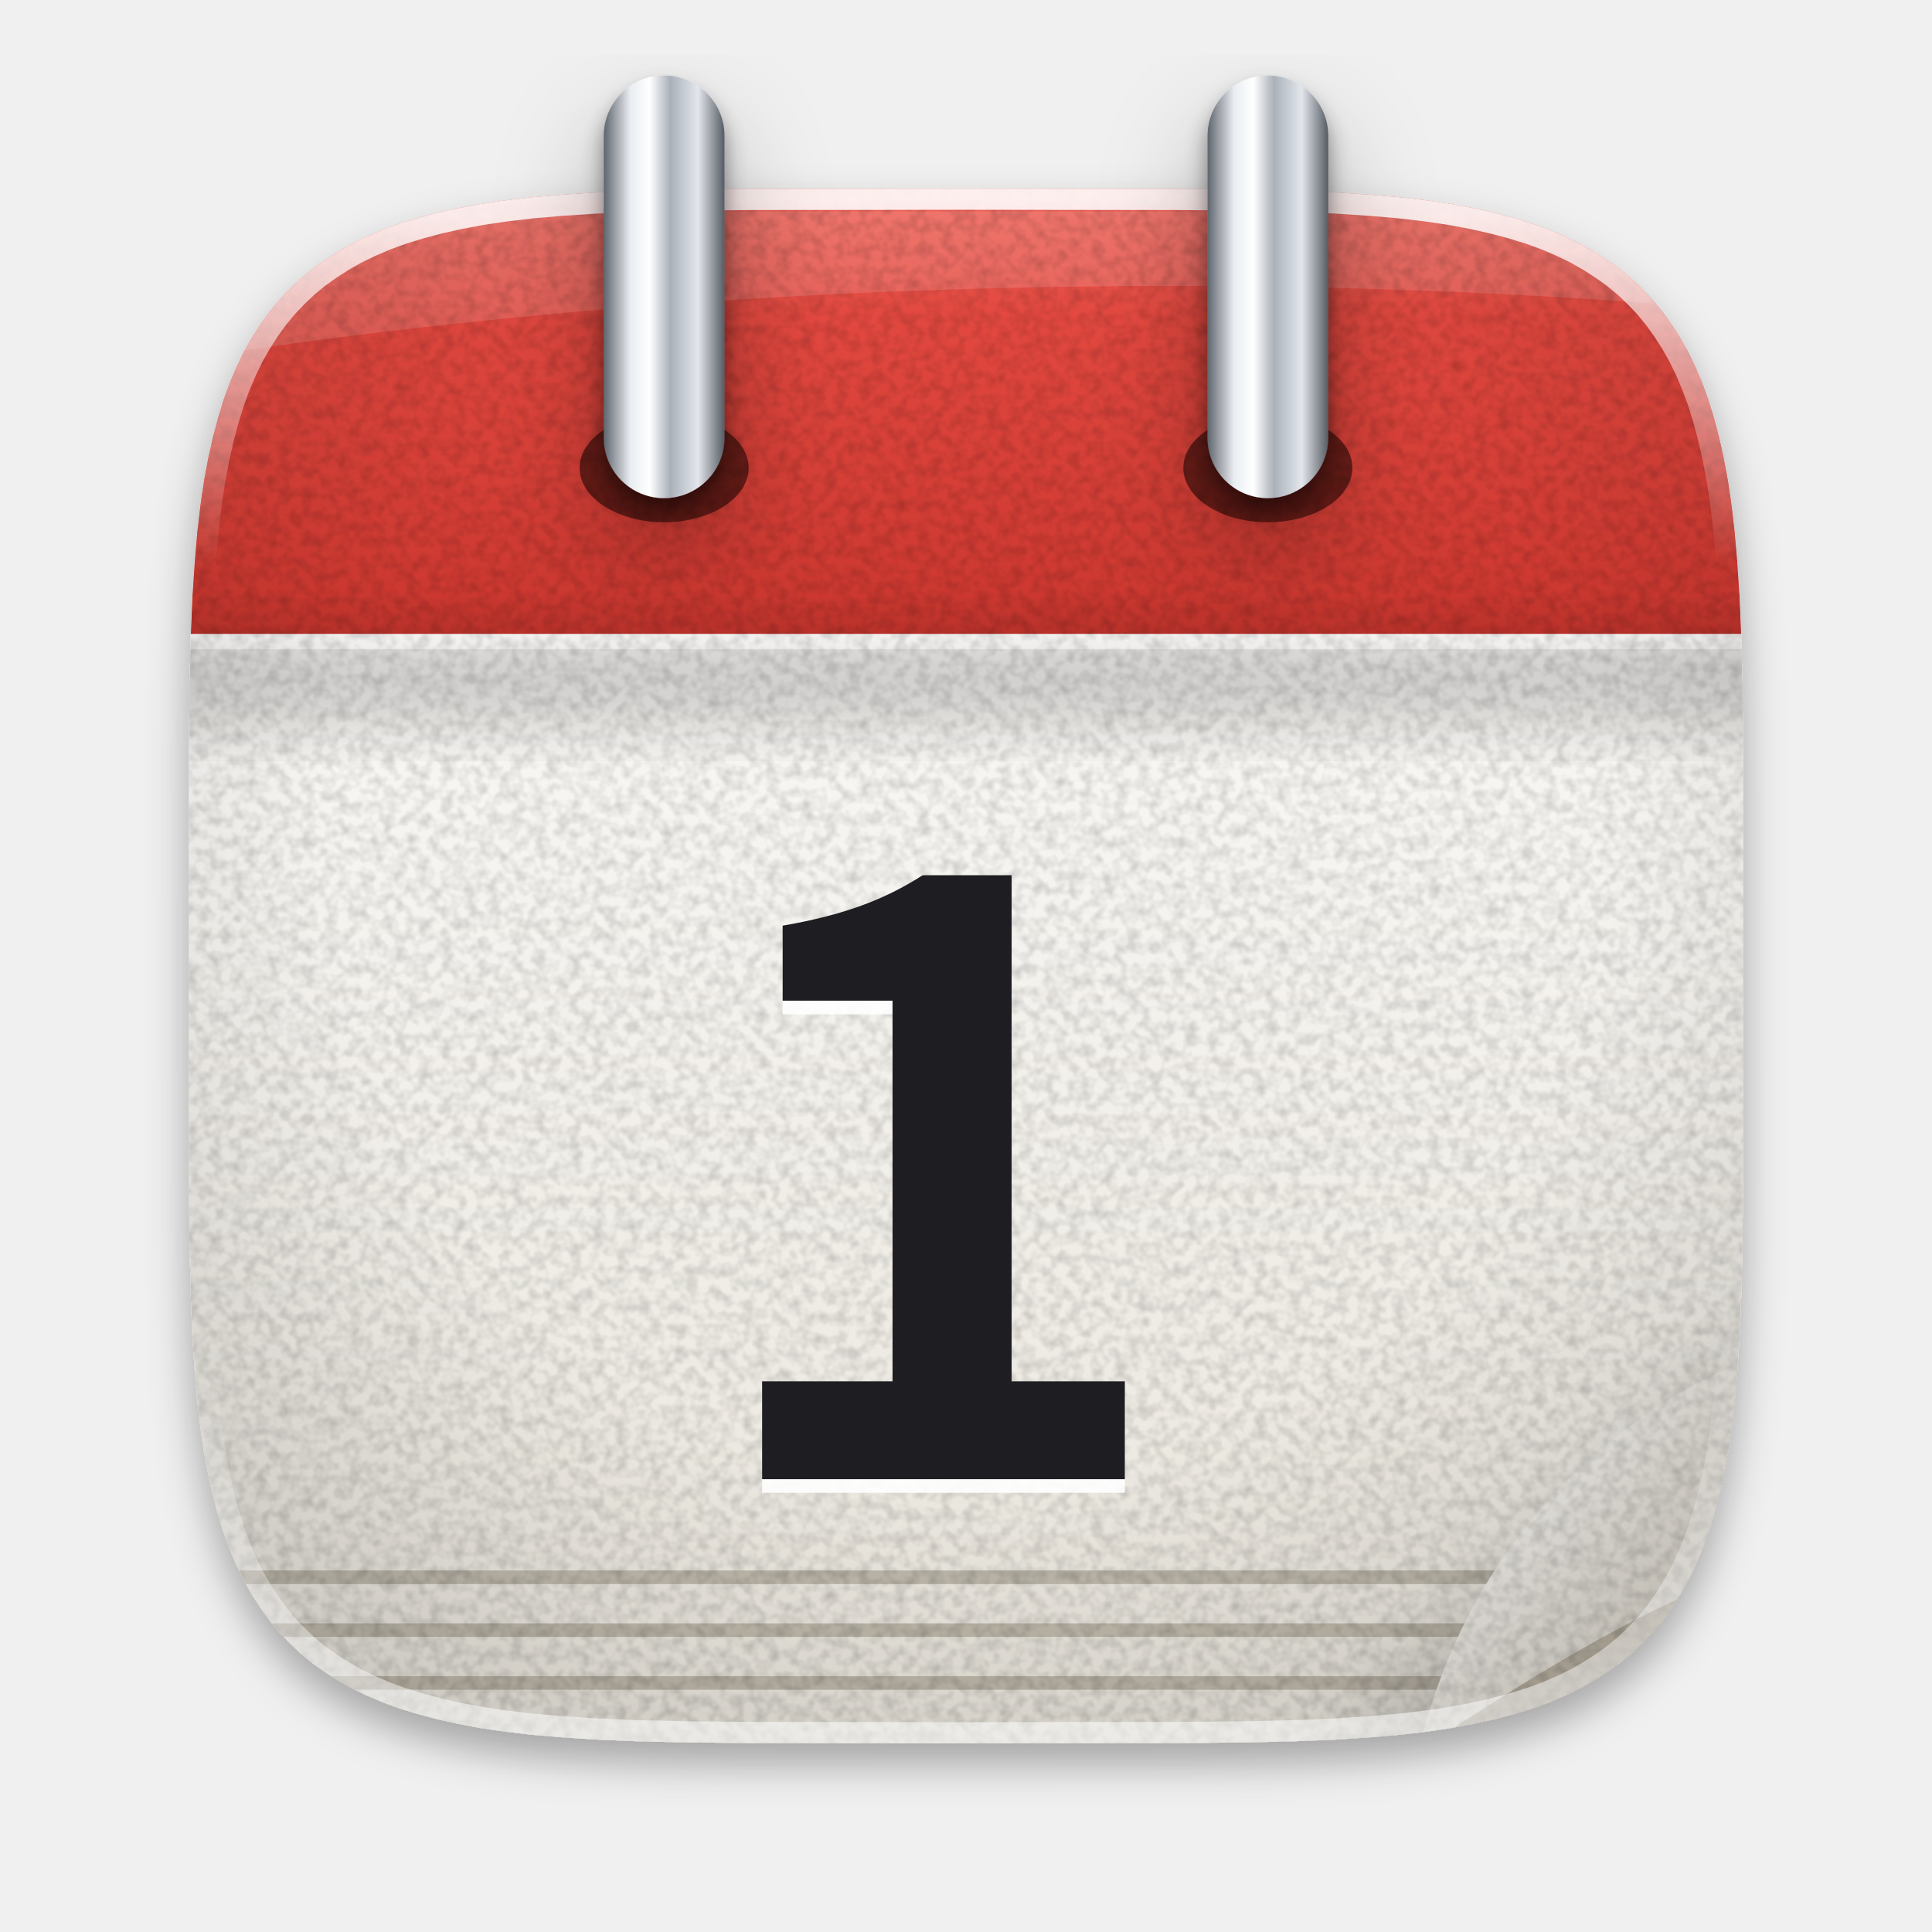
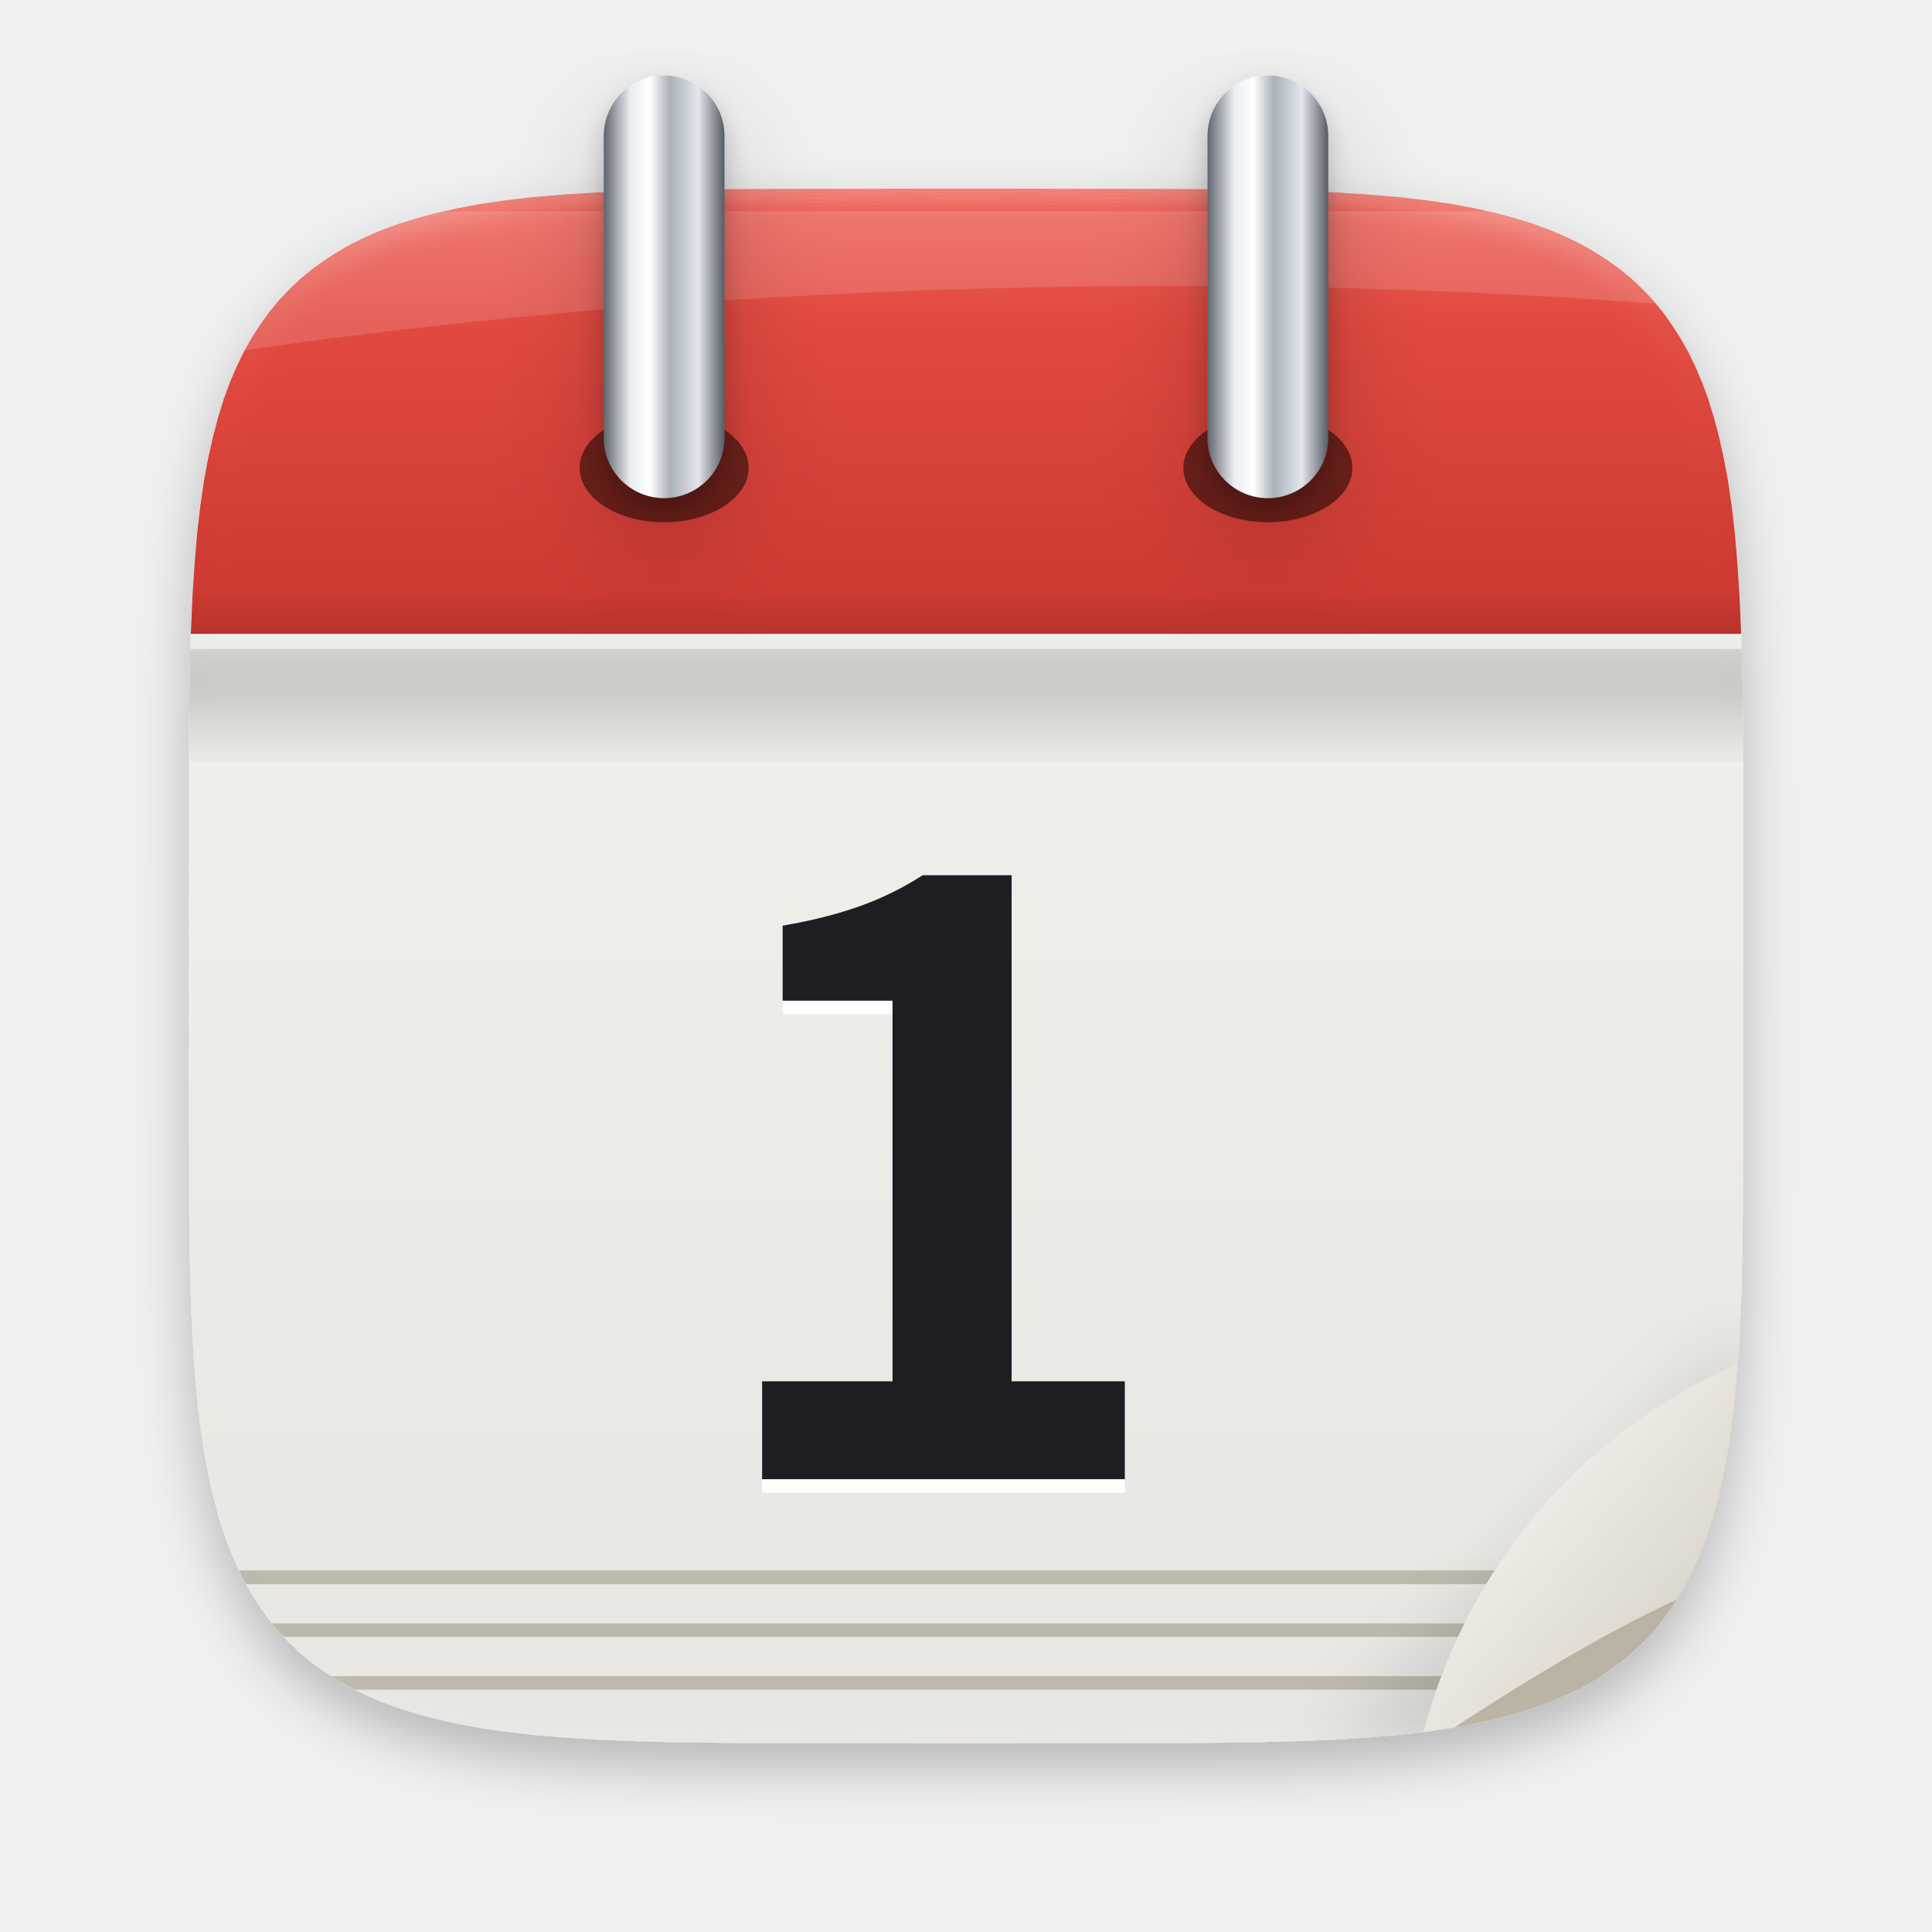
<svg xmlns="http://www.w3.org/2000/svg" width="128" height="128" viewBox="0 0 128 128">
  <defs>
+     <filter id="edge" x="-5%" y="-5%" width="110%" height="110%" color-interpolation-filters="sRGB">
+       <feGaussianBlur in="SourceAlpha" stdDeviation="1.1" result="bump" />
+       <feSpecularLighting in="bump" surfaceScale="7" specularConstant=".7" specularExponent="22" lighting-color="#fff" result="s1">
+         <feDistantLight azimuth="270" elevation="22" />
+       </feSpecularLighting>
+       <feSpecularLighting in="bump" surfaceScale="7" specularConstant=".32" specularExponent="26" lighting-color="#fff" result="s2">
+         <feDistantLight azimuth="90" elevation="18" />
+       </feSpecularLighting>
+       <feComposite in="s1" in2="s2" operator="arithmetic" k2="1" k3="1" result="s" />
+       <feComposite in="s" in2="SourceAlpha" operator="in" result="light" />
+       <feMerge>
+         <feMergeNode in="light" />
+       </feMerge>
+     </filter>
    <filter id="drop" x="-20%" y="-20%" width="140%" height="150%">
-       <feGaussianBlur in="SourceAlpha" stdDeviation="1.4" />
-       <feOffset dy="1.4" />
+       <feGaussianBlur in="SourceAlpha" stdDeviation="1.8" />
+       <feOffset dy="1.6" />
      <feComponentTransfer>
-         <feFuncA type="linear" slope=".32" />
+         <feFuncA type="linear" slope=".24" />
      </feComponentTransfer>
      <feMerge>
        <feMergeNode />
        <feMergeNode in="SourceGraphic" />
      </feMerge>
    </filter>
    <filter id="cast" x="-40%" y="-40%" width="180%" height="200%">
-       <feGaussianBlur in="SourceAlpha" stdDeviation="3.4" result="a" />
-       <feOffset in="a" dy="3.6" result="a2" />
+       <feGaussianBlur in="SourceAlpha" stdDeviation="3.6" result="a" />
+       <feOffset in="a" dy="3.4" result="a2" />
      <feComponentTransfer in="a2" result="amb">
-         <feFuncA type="linear" slope=".3" />
+         <feFuncA type="linear" slope=".18" />
      </feComponentTransfer>
-       <feGaussianBlur in="SourceAlpha" stdDeviation=".7" result="c" />
-       <feOffset in="c" dy=".9" result="c2" />
+       <feGaussianBlur in="SourceAlpha" stdDeviation=".8" result="c" />
+       <feOffset in="c" dy=".8" result="c2" />
      <feComponentTransfer in="c2" result="con">
-         <feFuncA type="linear" slope=".45" />
+         <feFuncA type="linear" slope=".22" />
      </feComponentTransfer>
      <feMerge>
        <feMergeNode in="amb" />
        <feMergeNode in="con" />
        <feMergeNode in="SourceGraphic" />
      </feMerge>
    </filter>
    <filter id="soft" x="-40%" y="-40%" width="180%" height="180%">
      <feGaussianBlur stdDeviation="2.2" />
    </filter>
    <filter id="glowf" x="-40%" y="-40%" width="180%" height="180%">
      <feGaussianBlur stdDeviation="2.2" />
    </filter>
-     <filter id="grain" x="0" y="0" width="100%" height="100%">
-       <feTurbulence type="fractalNoise" baseFrequency="1.3" numOctaves="2" seed="7" />
-       <feColorMatrix values="0 0 0 0 0  0 0 0 0 0  0 0 0 0 0  .55 0 0 0 -.2" />
-     </filter>
-     <filter id="brushed" x="0" y="0" width="100%" height="100%">
-       <feTurbulence type="fractalNoise" baseFrequency="0.015 1.1" numOctaves="2" seed="4" />
-       <feColorMatrix values="0 0 0 0 0  0 0 0 0 0  0 0 0 0 0  .6 0 0 0 -.2" />
-     </filter>
-     <radialGradient id="vig" cx=".5" cy=".42" r=".75">
-       <stop offset=".55" stop-color="#000" stop-opacity="0" />
-       <stop offset="1" stop-color="#000" stop-opacity=".16" />
-     </radialGradient>
-     <linearGradient id="rim" x1="0" y1="0" x2="0" y2="1">
-       <stop offset="0" stop-color="#fff" stop-opacity=".9" />
-       <stop offset=".24" stop-color="#fff" stop-opacity="0" />
-       <stop offset=".74" stop-color="#fff" stop-opacity="0" />
-       <stop offset="1" stop-color="#fff" stop-opacity=".55" />
-     </linearGradient>
    <linearGradient id="chrome" x1="0" y1="0" x2="1" y2="0">
      <stop offset="0" stop-color="#5f656d" />
      <stop offset=".22" stop-color="#e9edf1" />
      <stop offset=".38" stop-color="#ffffff" />
      <stop offset=".55" stop-color="#aab1b9" />
      <stop offset=".78" stop-color="#e3e7ec" />
      <stop offset="1" stop-color="#565c64" />
    </linearGradient>
    <linearGradient id="chromev" x1="0" y1="0" x2="0" y2="1">
      <stop offset="0" stop-color="#ffffff" />
      <stop offset=".45" stop-color="#b3bac2" />
      <stop offset=".55" stop-color="#7d848d" />
      <stop offset="1" stop-color="#d9dde2" />
    </linearGradient>
    <linearGradient id="kctop" x1="0" y1="0" x2="0" y2="1">
      <stop offset="0" stop-color="#ffffff" />
      <stop offset="1" stop-color="#d3d8df" />
    </linearGradient>
    <linearGradient id="kcside" x1="0" y1="0" x2="0" y2="1">
      <stop offset="0" stop-color="#aab1bb" />
      <stop offset="1" stop-color="#5b626c" />
    </linearGradient>
    <radialGradient id="dish" cx=".5" cy=".45" r=".6">
      <stop offset="0" stop-color="#000" stop-opacity=".09" />
      <stop offset="1" stop-color="#000" stop-opacity="0" />
    </radialGradient>
    <pattern id="scan" width="2" height="2" patternUnits="userSpaceOnUse">
      <rect width="2" height="1" fill="#000" fill-opacity=".22" />
    </pattern>
    <clipPath id="clip">
      <path d="M115.50 64.00L115.48 78.11L115.44 82.61L115.36 85.87L115.25 88.52L115.10 90.79L114.93 92.78L114.72 94.57L114.48 96.20L114.20 97.69L113.89 99.07L113.55 100.35L113.18 101.55L112.77 102.67L112.32 103.72L111.84 104.71L111.31 105.64L110.75 106.51L110.16 107.33L109.52 108.11L108.83 108.83L108.11 109.52L107.33 110.16L106.51 110.75L105.64 111.31L104.71 111.84L103.72 112.32L102.67 112.77L101.55 113.18L100.35 113.55L99.07 113.89L97.69 114.20L96.20 114.48L94.57 114.72L92.78 114.93L90.79 115.10L88.52 115.25L85.87 115.36L82.61 115.44L78.11 115.48L64.00 115.50L49.89 115.48L45.39 115.44L42.13 115.36L39.48 115.25L37.21 115.10L35.22 114.93L33.43 114.72L31.80 114.48L30.31 114.20L28.93 113.89L27.65 113.55L26.45 113.18L25.33 112.77L24.28 112.32L23.29 111.84L22.36 111.31L21.49 110.75L20.67 110.16L19.89 109.52L19.17 108.83L18.48 108.11L17.84 107.33L17.25 106.51L16.69 105.64L16.16 104.71L15.68 103.72L15.23 102.67L14.82 101.55L14.45 100.35L14.11 99.07L13.80 97.69L13.52 96.20L13.28 94.57L13.07 92.78L12.90 90.79L12.75 88.52L12.64 85.87L12.56 82.61L12.52 78.11L12.50 64.00L12.52 49.89L12.56 45.39L12.64 42.13L12.75 39.48L12.90 37.21L13.07 35.22L13.28 33.43L13.52 31.80L13.80 30.31L14.11 28.93L14.45 27.65L14.82 26.45L15.23 25.33L15.68 24.28L16.16 23.29L16.69 22.36L17.25 21.49L17.84 20.67L18.48 19.89L19.17 19.17L19.89 18.48L20.67 17.84L21.49 17.25L22.36 16.69L23.29 16.16L24.28 15.68L25.33 15.23L26.45 14.82L27.65 14.45L28.93 14.11L30.31 13.80L31.80 13.52L33.43 13.28L35.22 13.07L37.21 12.90L39.48 12.75L42.13 12.64L45.39 12.56L49.89 12.52L64.00 12.50L78.11 12.52L82.61 12.56L85.87 12.64L88.52 12.75L90.79 12.90L92.78 13.07L94.57 13.28L96.20 13.52L97.69 13.80L99.07 14.11L100.35 14.45L101.55 14.82L102.67 15.23L103.72 15.68L104.71 16.16L105.64 16.69L106.51 17.25L107.33 17.84L108.11 18.48L108.83 19.17L109.52 19.89L110.16 20.67L110.75 21.49L111.31 22.36L111.84 23.29L112.32 24.28L112.77 25.33L113.18 26.45L113.55 27.65L113.89 28.93L114.20 30.31L114.48 31.80L114.72 33.43L114.93 35.22L115.10 37.21L115.25 39.48L115.36 42.13L115.44 45.39L115.48 49.89Z" />
    </clipPath>
    <clipPath id="scr">
      <path d="M104.50 64.00L104.49 75.09L104.45 78.63L104.39 81.20L104.30 83.28L104.19 85.06L104.05 86.63L103.88 88.04L103.70 89.32L103.48 90.49L103.24 91.58L102.97 92.59L102.67 93.53L102.35 94.41L102.00 95.24L101.62 96.01L101.21 96.74L100.77 97.43L100.30 98.08L99.79 98.69L99.26 99.26L98.69 99.79L98.08 100.30L97.43 100.77L96.74 101.21L96.01 101.62L95.24 102.00L94.41 102.35L93.53 102.67L92.59 102.97L91.58 103.24L90.49 103.48L89.32 103.70L88.04 103.88L86.63 104.05L85.06 104.19L83.28 104.30L81.20 104.39L78.63 104.45L75.09 104.49L64.00 104.50L52.91 104.49L49.37 104.45L46.80 104.39L44.72 104.30L42.94 104.19L41.37 104.05L39.96 103.88L38.68 103.70L37.51 103.48L36.42 103.24L35.41 102.97L34.47 102.67L33.59 102.35L32.76 102.00L31.99 101.62L31.26 101.21L30.57 100.77L29.92 100.30L29.31 99.79L28.74 99.26L28.21 98.69L27.70 98.08L27.23 97.43L26.79 96.74L26.38 96.01L26.00 95.24L25.65 94.41L25.33 93.53L25.03 92.59L24.76 91.58L24.52 90.49L24.30 89.32L24.12 88.04L23.95 86.63L23.81 85.06L23.70 83.28L23.61 81.20L23.55 78.63L23.51 75.09L23.50 64.00L23.51 52.91L23.55 49.37L23.61 46.80L23.70 44.72L23.81 42.94L23.95 41.37L24.12 39.96L24.30 38.68L24.52 37.51L24.76 36.42L25.03 35.41L25.33 34.47L25.65 33.59L26.00 32.76L26.38 31.99L26.79 31.26L27.23 30.57L27.70 29.92L28.21 29.31L28.74 28.74L29.31 28.21L29.92 27.70L30.57 27.23L31.26 26.79L31.99 26.38L32.76 26.00L33.59 25.65L34.47 25.33L35.41 25.03L36.42 24.76L37.51 24.52L38.68 24.30L39.96 24.12L41.37 23.95L42.94 23.81L44.72 23.70L46.80 23.61L49.37 23.55L52.91 23.51L64.00 23.50L75.09 23.51L78.63 23.55L81.20 23.61L83.28 23.70L85.06 23.81L86.63 23.95L88.04 24.12L89.32 24.30L90.49 24.52L91.58 24.76L92.59 25.03L93.53 25.33L94.41 25.65L95.24 26.00L96.01 26.38L96.74 26.79L97.43 27.23L98.08 27.70L98.69 28.21L99.26 28.74L99.79 29.31L100.30 29.92L100.77 30.57L101.21 31.26L101.62 31.99L102.00 32.76L102.35 33.59L102.67 34.47L102.97 35.41L103.24 36.42L103.48 37.51L103.70 38.68L103.88 39.96L104.05 41.37L104.19 42.94L104.30 44.72L104.39 46.80L104.45 49.37L104.49 52.91Z" />
    </clipPath>
    <linearGradient id="paper" x1="0" y1="0" x2="0" y2="1">
-       <stop offset="0.000" stop-color="#ffffff" />
-       <stop offset="1.000" stop-color="#e9e5dc" />
+       <stop offset="0" stop-color="#f5f3ee" />
+       <stop offset="1" stop-color="#e8e6e2" />
    </linearGradient>
    <linearGradient id="band" x1="0" y1="0" x2="0" y2="1">
      <stop offset="0.000" stop-color="#ff8a7c" />
      <stop offset="0.500" stop-color="#e2483f" />
      <stop offset="1.000" stop-color="#c9362e" />
    </linearGradient>
    <linearGradient id="curl" x1="0" y1="0" x2="1" y2="1">
      <stop offset="0.000" stop-color="#ffffff" />
      <stop offset="1.000" stop-color="#cfc8ba" />
    </linearGradient>
  </defs>
  <g filter="url(#drop)">
    <path d="M115.50 64.00L115.48 78.11L115.44 82.61L115.36 85.87L115.25 88.52L115.10 90.79L114.93 92.78L114.72 94.57L114.48 96.20L114.20 97.69L113.89 99.07L113.55 100.35L113.18 101.55L112.77 102.67L112.32 103.72L111.84 104.71L111.31 105.64L110.75 106.51L110.16 107.33L109.52 108.11L108.83 108.83L108.11 109.52L107.33 110.16L106.51 110.75L105.64 111.31L104.71 111.84L103.72 112.32L102.67 112.77L101.55 113.18L100.35 113.55L99.07 113.89L97.69 114.20L96.20 114.48L94.57 114.72L92.78 114.93L90.79 115.10L88.52 115.25L85.87 115.36L82.61 115.44L78.11 115.48L64.00 115.50L49.89 115.48L45.39 115.44L42.13 115.36L39.48 115.25L37.21 115.10L35.22 114.93L33.43 114.72L31.80 114.48L30.31 114.20L28.93 113.89L27.65 113.55L26.45 113.18L25.33 112.77L24.28 112.32L23.29 111.84L22.36 111.31L21.49 110.75L20.67 110.16L19.89 109.52L19.17 108.83L18.48 108.11L17.84 107.33L17.25 106.51L16.69 105.64L16.16 104.71L15.68 103.72L15.23 102.67L14.82 101.55L14.45 100.35L14.11 99.07L13.80 97.69L13.52 96.20L13.28 94.57L13.07 92.78L12.90 90.79L12.75 88.52L12.64 85.87L12.56 82.61L12.52 78.11L12.50 64.00L12.52 49.89L12.56 45.39L12.64 42.13L12.75 39.48L12.90 37.21L13.07 35.22L13.28 33.43L13.52 31.80L13.80 30.31L14.11 28.93L14.45 27.65L14.82 26.45L15.23 25.33L15.68 24.28L16.16 23.29L16.69 22.36L17.25 21.49L17.84 20.67L18.48 19.89L19.17 19.17L19.89 18.48L20.67 17.84L21.49 17.25L22.36 16.69L23.29 16.16L24.28 15.68L25.33 15.23L26.45 14.82L27.65 14.45L28.93 14.11L30.31 13.80L31.80 13.52L33.43 13.28L35.22 13.07L37.21 12.90L39.48 12.75L42.13 12.64L45.39 12.56L49.89 12.52L64.00 12.50L78.11 12.52L82.61 12.56L85.87 12.64L88.52 12.75L90.79 12.90L92.78 13.07L94.57 13.28L96.20 13.52L97.69 13.80L99.07 14.11L100.35 14.45L101.55 14.82L102.67 15.23L103.72 15.68L104.71 16.16L105.64 16.69L106.51 17.25L107.33 17.84L108.11 18.48L108.83 19.17L109.52 19.89L110.16 20.67L110.75 21.49L111.31 22.36L111.84 23.29L112.32 24.28L112.77 25.33L113.18 26.45L113.55 27.65L113.89 28.93L114.20 30.31L114.48 31.80L114.72 33.43L114.93 35.22L115.10 37.21L115.25 39.48L115.36 42.13L115.44 45.39L115.48 49.89Z" fill="url(#paper)" />
  </g>
  <g clip-path="url(#clip)">
    <rect x="0" y="0" width="128" height="42" fill="url(#band)" />
    <path d="M0 14H128V22C90 17 40 18 0 26Z" fill="#fff" fill-opacity=".14" />
    <rect x="0" y="42" width="128" height="6" fill="#000" fill-opacity=".18" filter="url(#soft)" />
    <path d="M0 42.5H128" stroke="#fff" stroke-opacity=".55" />
    <ellipse cx="44" cy="31" rx="5.6" ry="3.6" fill="#3d0f0b" fill-opacity=".7" />
    <ellipse cx="84" cy="31" rx="5.6" ry="3.6" fill="#3d0f0b" fill-opacity=".7" />
    <path d="M12 104.5H116M12 108H116M12 111.5H116" stroke="#a79f90" stroke-opacity=".65" stroke-width=".9" />
    <path d="M116 88v28H88Z" fill="#000" fill-opacity=".12" filter="url(#soft)" />
    <path d="M116 90C108 96 100 104 94 116L116 116Z" fill="#b9b1a2" />
    <path d="M116 90C106 94 97 103 94 116C103 110 110 106 116 104Z" fill="url(#curl)" />
-     <rect width="128" height="128" filter="url(#grain)" opacity="0.55" />
-     <path d="M115.50 64.00L115.48 78.11L115.44 82.61L115.36 85.87L115.25 88.52L115.10 90.79L114.93 92.78L114.72 94.57L114.48 96.20L114.20 97.69L113.89 99.07L113.55 100.35L113.18 101.55L112.77 102.67L112.32 103.72L111.84 104.71L111.31 105.64L110.75 106.51L110.16 107.33L109.52 108.11L108.83 108.83L108.11 109.52L107.33 110.16L106.51 110.75L105.64 111.31L104.71 111.84L103.72 112.32L102.67 112.77L101.55 113.18L100.35 113.55L99.07 113.89L97.69 114.20L96.20 114.48L94.57 114.72L92.78 114.93L90.79 115.10L88.52 115.25L85.87 115.36L82.61 115.44L78.11 115.48L64.00 115.50L49.89 115.48L45.39 115.44L42.13 115.36L39.48 115.25L37.21 115.10L35.22 114.93L33.43 114.72L31.80 114.48L30.31 114.20L28.93 113.89L27.65 113.55L26.45 113.18L25.33 112.77L24.28 112.32L23.29 111.84L22.36 111.31L21.49 110.75L20.67 110.16L19.89 109.52L19.17 108.83L18.48 108.11L17.84 107.33L17.25 106.51L16.69 105.64L16.16 104.71L15.68 103.72L15.23 102.67L14.82 101.55L14.45 100.35L14.11 99.07L13.80 97.69L13.52 96.20L13.28 94.57L13.07 92.78L12.90 90.79L12.75 88.52L12.64 85.87L12.56 82.61L12.52 78.11L12.50 64.00L12.52 49.89L12.56 45.39L12.64 42.13L12.75 39.48L12.90 37.21L13.07 35.22L13.28 33.43L13.52 31.80L13.80 30.31L14.11 28.93L14.45 27.65L14.82 26.45L15.23 25.33L15.68 24.28L16.16 23.29L16.69 22.36L17.25 21.49L17.84 20.67L18.48 19.89L19.17 19.17L19.89 18.48L20.67 17.84L21.49 17.25L22.36 16.69L23.29 16.16L24.28 15.68L25.33 15.23L26.45 14.82L27.65 14.45L28.93 14.11L30.31 13.80L31.80 13.52L33.43 13.28L35.22 13.07L37.21 12.90L39.48 12.75L42.13 12.64L45.39 12.56L49.89 12.52L64.00 12.50L78.11 12.52L82.61 12.56L85.87 12.64L88.52 12.75L90.79 12.90L92.78 13.07L94.57 13.28L96.20 13.52L97.69 13.80L99.07 14.11L100.35 14.45L101.55 14.82L102.67 15.23L103.72 15.68L104.71 16.16L105.64 16.69L106.51 17.25L107.33 17.84L108.11 18.48L108.83 19.17L109.52 19.89L110.16 20.67L110.75 21.49L111.31 22.36L111.84 23.29L112.32 24.28L112.77 25.33L113.18 26.45L113.55 27.65L113.89 28.93L114.20 30.31L114.48 31.80L114.72 33.43L114.93 35.22L115.10 37.21L115.25 39.48L115.36 42.13L115.44 45.39L115.48 49.89Z" fill="url(#vig)" />
-     <path d="M115.50 64.00L115.48 78.11L115.44 82.61L115.36 85.87L115.25 88.52L115.10 90.79L114.93 92.78L114.72 94.57L114.48 96.20L114.20 97.69L113.89 99.07L113.55 100.35L113.18 101.55L112.77 102.67L112.32 103.72L111.84 104.71L111.31 105.64L110.75 106.51L110.16 107.33L109.52 108.11L108.83 108.83L108.11 109.52L107.33 110.16L106.51 110.75L105.64 111.31L104.71 111.84L103.72 112.32L102.67 112.77L101.55 113.18L100.35 113.55L99.07 113.89L97.69 114.20L96.20 114.48L94.57 114.72L92.78 114.93L90.79 115.10L88.52 115.25L85.87 115.36L82.61 115.44L78.11 115.48L64.00 115.50L49.89 115.48L45.39 115.44L42.13 115.36L39.48 115.25L37.21 115.10L35.22 114.93L33.43 114.72L31.80 114.48L30.31 114.20L28.93 113.89L27.65 113.55L26.45 113.18L25.33 112.77L24.28 112.32L23.29 111.84L22.36 111.31L21.49 110.75L20.67 110.16L19.89 109.52L19.17 108.83L18.48 108.11L17.84 107.33L17.25 106.51L16.69 105.64L16.16 104.71L15.68 103.72L15.23 102.67L14.82 101.55L14.45 100.35L14.11 99.07L13.80 97.69L13.52 96.20L13.28 94.57L13.07 92.78L12.90 90.79L12.75 88.52L12.64 85.87L12.56 82.61L12.52 78.11L12.50 64.00L12.52 49.89L12.56 45.39L12.64 42.13L12.75 39.48L12.90 37.21L13.07 35.22L13.28 33.43L13.52 31.80L13.80 30.31L14.11 28.93L14.45 27.65L14.82 26.45L15.23 25.33L15.68 24.28L16.16 23.29L16.69 22.36L17.25 21.49L17.84 20.67L18.48 19.89L19.17 19.17L19.89 18.48L20.67 17.84L21.49 17.25L22.36 16.69L23.29 16.16L24.28 15.68L25.33 15.23L26.45 14.82L27.65 14.45L28.93 14.11L30.31 13.80L31.80 13.52L33.43 13.28L35.22 13.07L37.21 12.90L39.48 12.75L42.13 12.64L45.39 12.56L49.89 12.52L64.00 12.50L78.11 12.52L82.61 12.56L85.87 12.64L88.52 12.75L90.79 12.90L92.78 13.07L94.57 13.28L96.20 13.52L97.69 13.80L99.07 14.11L100.35 14.45L101.55 14.82L102.67 15.23L103.72 15.68L104.71 16.16L105.64 16.69L106.51 17.25L107.33 17.84L108.11 18.48L108.83 19.17L109.52 19.89L110.16 20.67L110.75 21.49L111.31 22.36L111.84 23.29L112.32 24.28L112.77 25.33L113.18 26.45L113.55 27.65L113.89 28.93L114.20 30.31L114.48 31.80L114.72 33.43L114.93 35.22L115.10 37.21L115.25 39.48L115.36 42.13L115.44 45.39L115.48 49.89Z" fill="none" stroke="url(#rim)" stroke-width="2.8" />
+     <path d="M115.50 64.00L115.48 78.11L115.44 82.61L115.36 85.87L115.25 88.52L115.10 90.79L114.93 92.78L114.72 94.57L114.48 96.20L114.20 97.69L113.89 99.07L113.55 100.35L113.18 101.55L112.77 102.67L112.32 103.72L111.84 104.71L111.31 105.64L110.75 106.51L110.16 107.33L109.52 108.11L108.83 108.83L108.11 109.52L107.33 110.16L106.51 110.75L105.64 111.31L104.71 111.84L103.72 112.32L102.67 112.77L101.55 113.18L100.35 113.55L99.07 113.89L97.69 114.20L96.20 114.48L94.57 114.72L92.78 114.93L90.79 115.10L88.52 115.25L85.87 115.36L82.61 115.44L78.11 115.48L64.00 115.50L49.89 115.48L45.39 115.44L42.13 115.36L39.48 115.25L37.21 115.10L35.22 114.93L33.43 114.72L31.80 114.48L30.31 114.20L28.93 113.89L27.65 113.55L26.45 113.18L25.33 112.77L24.28 112.32L23.29 111.84L22.36 111.31L21.49 110.75L20.67 110.16L19.89 109.52L19.17 108.83L18.48 108.11L17.84 107.33L17.25 106.51L16.69 105.64L16.16 104.71L15.68 103.72L15.23 102.67L14.82 101.55L14.45 100.35L14.11 99.07L13.80 97.69L13.52 96.20L13.28 94.57L13.07 92.78L12.90 90.79L12.75 88.52L12.64 85.87L12.56 82.61L12.52 78.11L12.50 64.00L12.52 49.89L12.56 45.39L12.64 42.13L12.75 39.48L12.90 37.21L13.07 35.22L13.28 33.43L13.52 31.80L13.80 30.31L14.11 28.93L14.45 27.65L14.82 26.45L15.23 25.33L15.68 24.28L16.16 23.29L16.69 22.36L17.25 21.49L17.84 20.67L18.48 19.89L19.17 19.17L19.89 18.48L20.67 17.84L21.49 17.25L22.36 16.69L23.29 16.16L24.28 15.68L25.33 15.23L26.45 14.82L27.65 14.45L28.93 14.11L30.31 13.80L31.80 13.52L33.43 13.28L35.22 13.07L37.21 12.90L39.48 12.75L42.13 12.64L45.39 12.56L49.89 12.52L64.00 12.50L78.11 12.52L82.61 12.56L85.87 12.64L88.52 12.75L90.79 12.90L92.78 13.07L94.57 13.28L96.20 13.52L97.69 13.80L99.07 14.11L100.35 14.45L101.55 14.82L102.67 15.23L103.72 15.68L104.71 16.16L105.64 16.69L106.51 17.25L107.33 17.84L108.11 18.48L108.83 19.17L109.52 19.89L110.16 20.67L110.75 21.49L111.31 22.36L111.84 23.29L112.32 24.28L112.77 25.33L113.18 26.45L113.55 27.65L113.89 28.93L114.20 30.31L114.48 31.80L114.72 33.43L114.93 35.22L115.10 37.21L115.25 39.48L115.36 42.13L115.44 45.39L115.48 49.89Z" filter="url(#edge)" />
  </g>
  <g filter="url(#cast)">
    <rect x="40" y="5" width="8" height="28" rx="4" fill="url(#chrome)" />
    <rect x="80" y="5" width="8" height="28" rx="4" fill="url(#chrome)" />
  </g>
  <text x="62" y="98.9" text-anchor="middle" font-family="Ubuntu Sans, Noto Sans CJK TC, sans-serif" font-weight="700" font-size="54" letter-spacing="-2" fill="#fff" fill-opacity=".9">1</text>
  <text x="62" y="98" text-anchor="middle" font-family="Ubuntu Sans, Noto Sans CJK TC, sans-serif" font-weight="700" font-size="54" letter-spacing="-2" fill="#1d1d22">1</text>
</svg>
